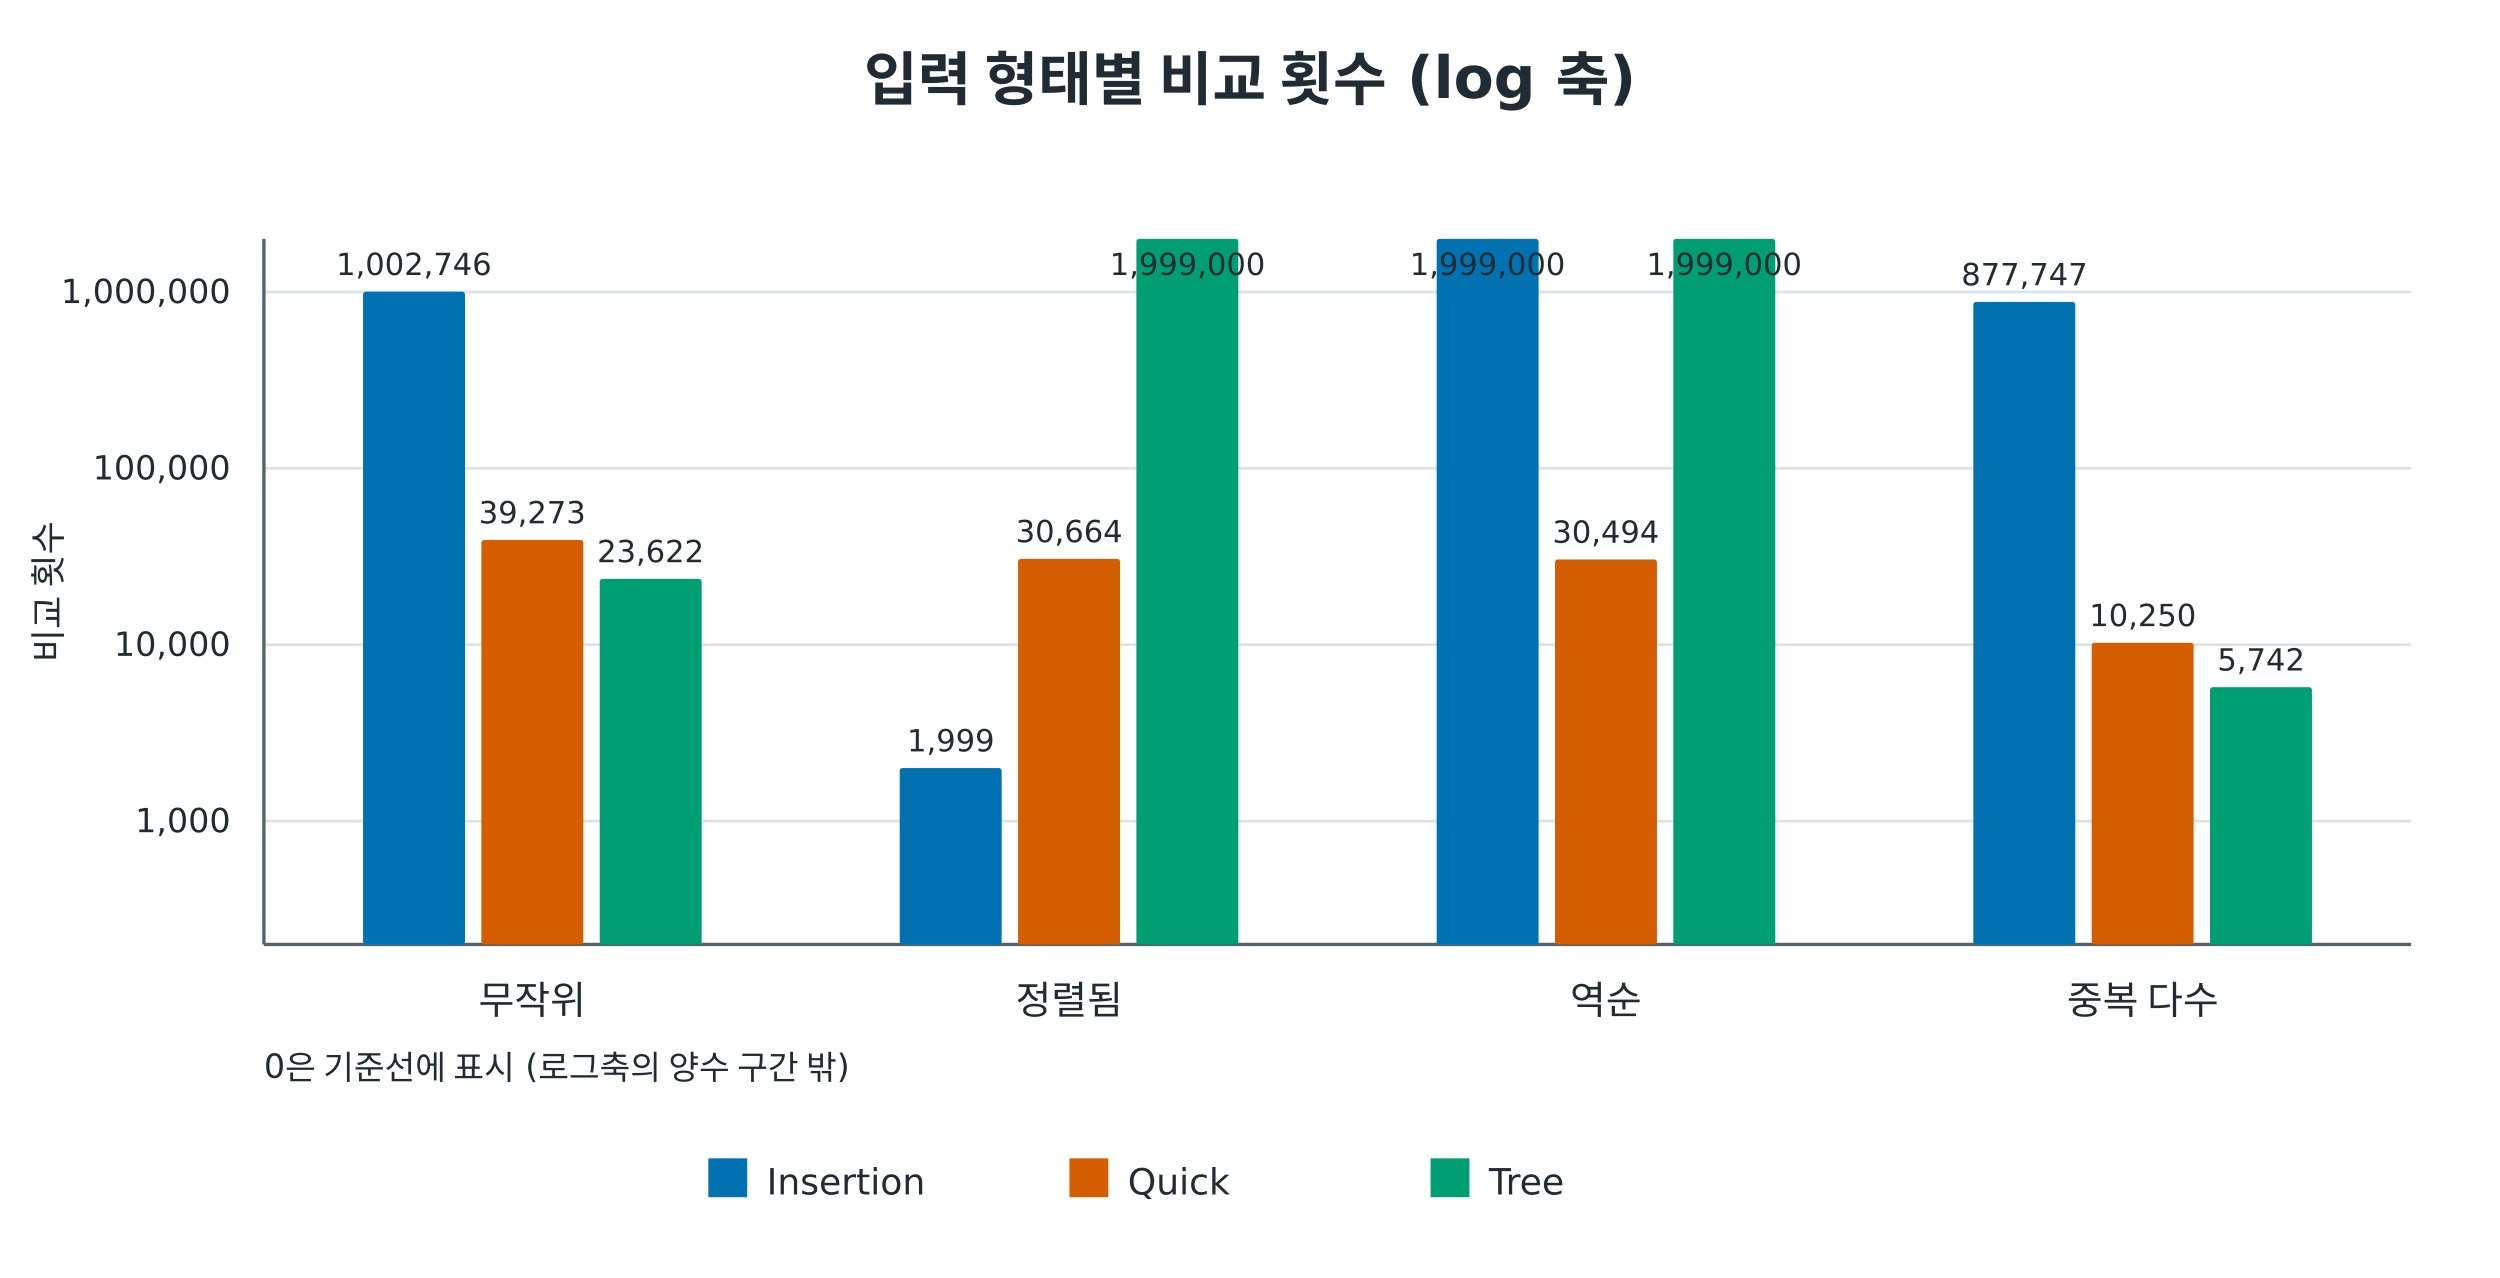
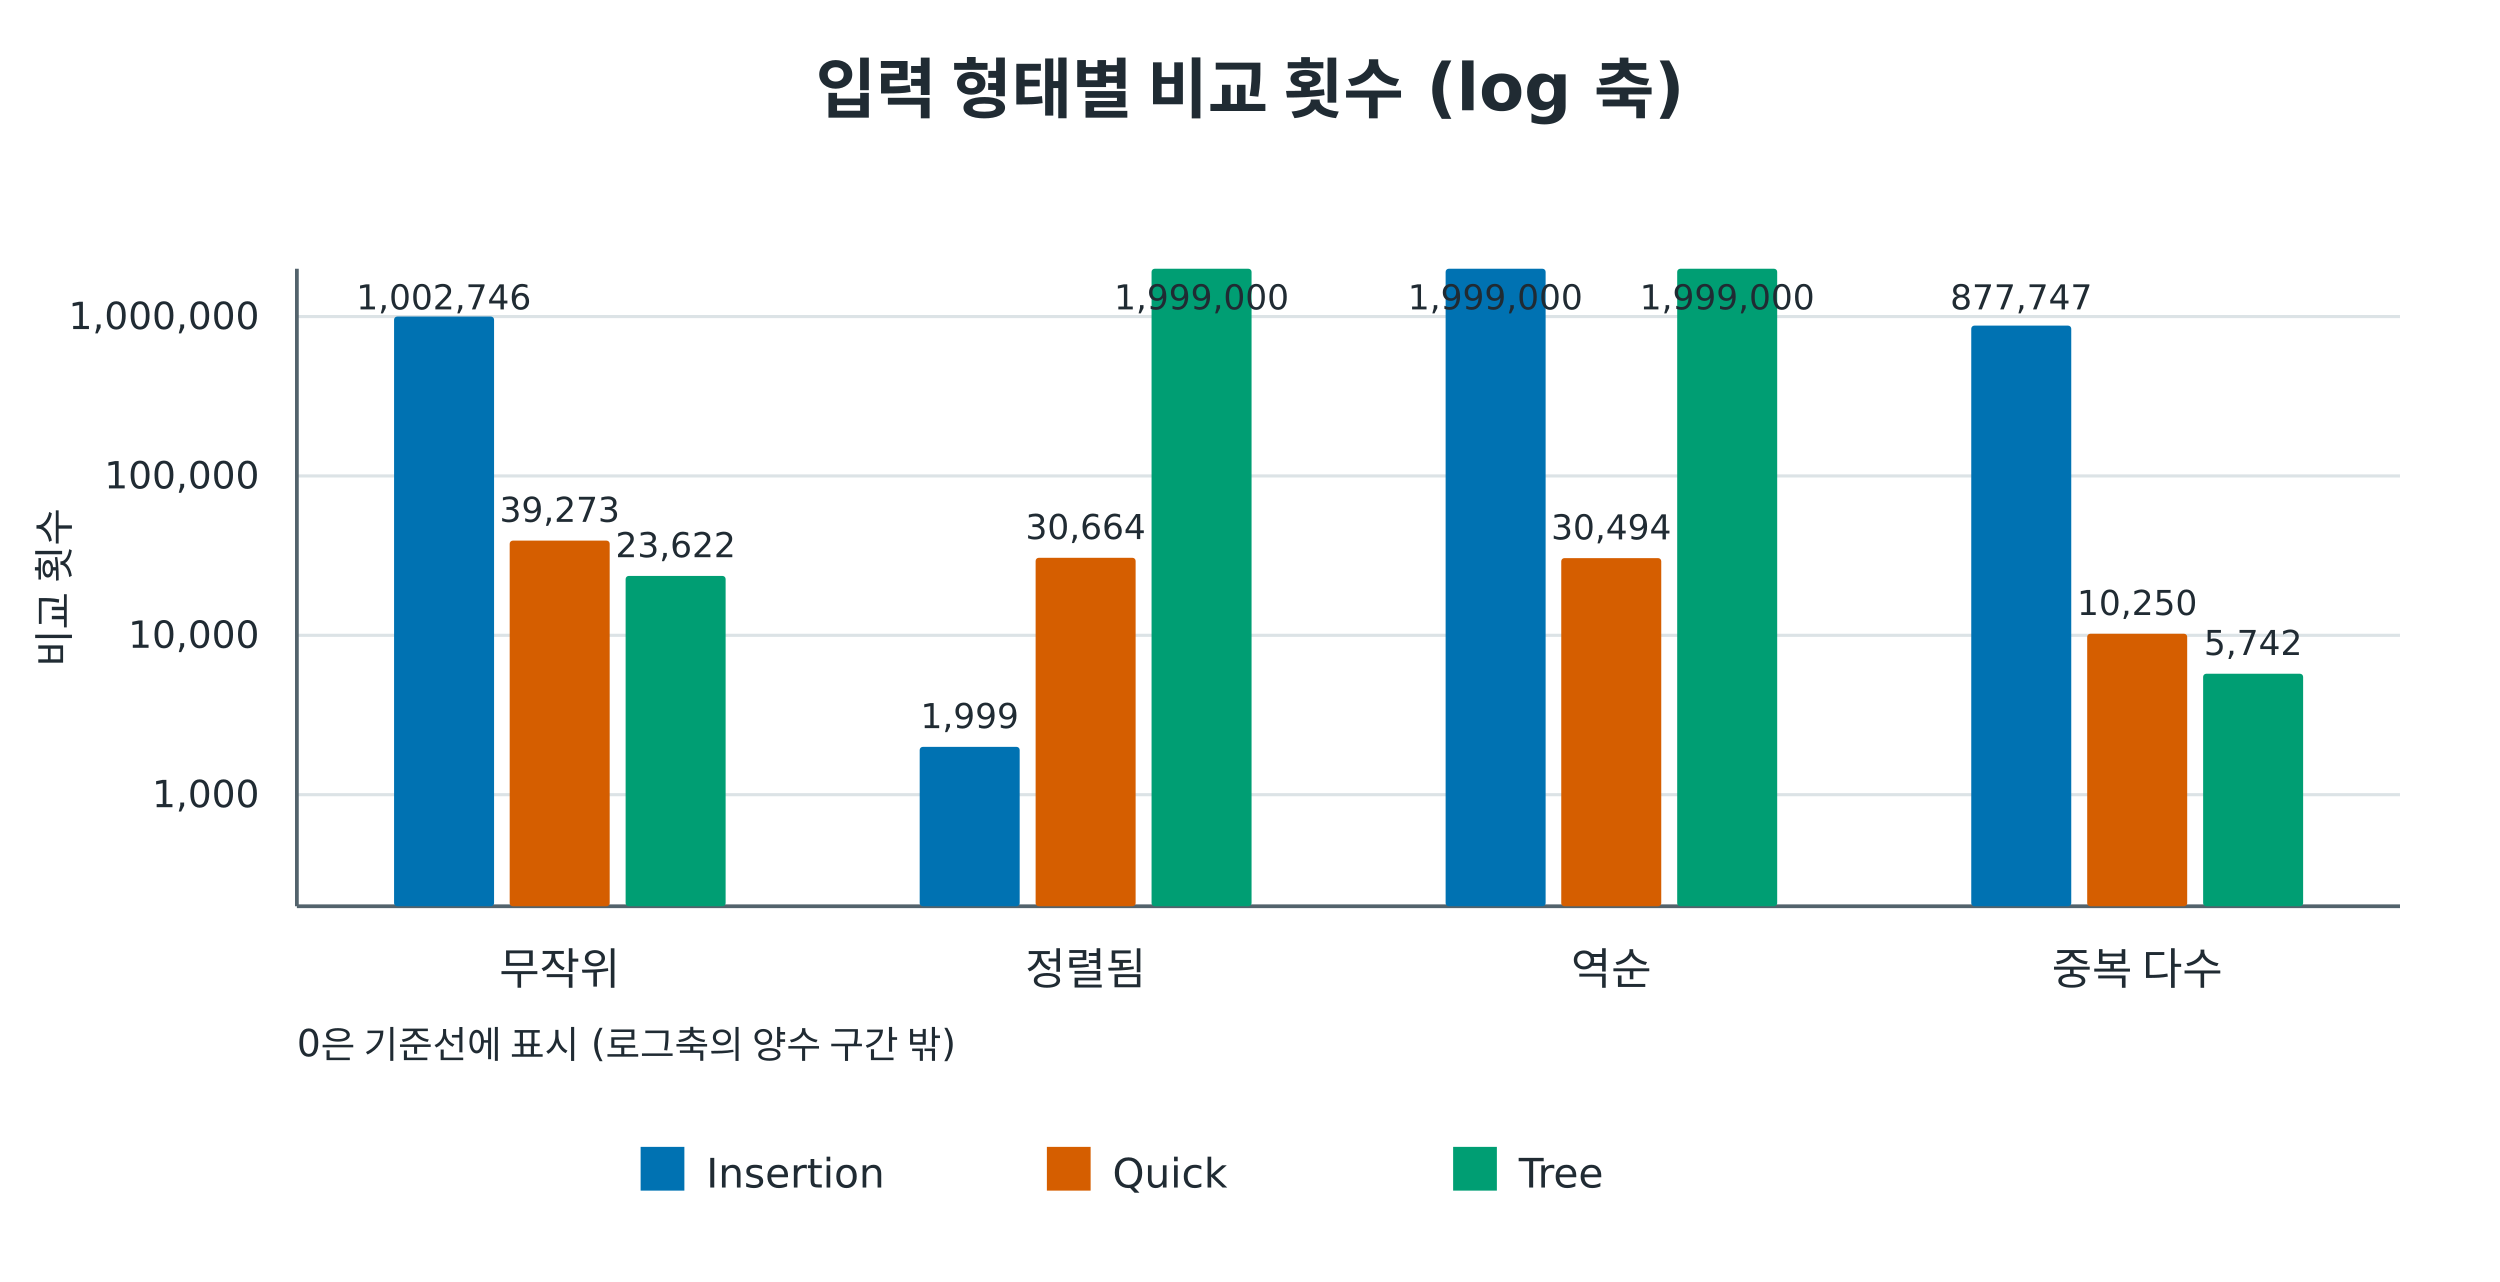
- <svg xmlns="http://www.w3.org/2000/svg" width="900" height="460" viewBox="0 0 900 460" role="img" aria-label="입력 형태별 비교 횟수 (log 축)">
+ <svg xmlns="http://www.w3.org/2000/svg" width="800" height="410" viewBox="0 0 800 410" role="img" aria-label="입력 형태별 비교 횟수 (log 축)">
  <style>text{font-family:"DejaVu Sans",sans-serif;fill:#202b33}.grid{stroke:#dce3e6;stroke-width:1}.axis{stroke:#53636c;stroke-width:1.2}.value{font-size:11px}.tick{font-size:12px}.category{font-size:14px}.legend{font-size:13px}.title{font-size:21px;font-weight:700}.ylabel{font-size:13px}</style>
-   <text class="title" x="450.0" y="36" text-anchor="middle">입력 형태별 비교 횟수 (log 축)</text>
-   <line class="grid" x1="95" y1="295.6" x2="868" y2="295.6" />
-   <text class="tick" x="83" y="299.6" text-anchor="end">1,000</text>
-   <line class="grid" x1="95" y1="232.1" x2="868" y2="232.1" />
-   <text class="tick" x="83" y="236.1" text-anchor="end">10,000</text>
-   <line class="grid" x1="95" y1="168.6" x2="868" y2="168.6" />
-   <text class="tick" x="83" y="172.6" text-anchor="end">100,000</text>
-   <line class="grid" x1="95" y1="105.1" x2="868" y2="105.1" />
-   <text class="tick" x="83" y="109.1" text-anchor="end">1,000,000</text>
-   <line class="axis" x1="95" y1="86" x2="95" y2="340" />
-   <line class="axis" x1="95" y1="340" x2="868" y2="340" />
-   <text class="ylabel" x="22" y="213.0" transform="rotate(-90 22 213.0)" text-anchor="middle">비교 횟수</text>
-   <rect x="130.7" y="105.0" width="36.7" height="235.0" fill="#0072B2" rx="1" />
-   <text class="value" x="149.0" y="99.0" text-anchor="middle">1,002,746</text>
-   <rect x="173.3" y="194.4" width="36.7" height="145.6" fill="#D55E00" rx="1" />
-   <text class="value" x="191.6" y="188.4" text-anchor="middle">39,273</text>
-   <rect x="215.9" y="208.4" width="36.7" height="131.6" fill="#009E73" rx="1" />
-   <text class="value" x="234.2" y="202.4" text-anchor="middle">23,622</text>
-   <text class="category" x="191.6" y="365" text-anchor="middle">무작위</text>
-   <rect x="323.9" y="276.5" width="36.7" height="63.5" fill="#0072B2" rx="1" />
-   <text class="value" x="342.3" y="270.5" text-anchor="middle">1,999</text>
-   <rect x="366.5" y="201.2" width="36.7" height="138.8" fill="#D55E00" rx="1" />
-   <text class="value" x="384.9" y="195.2" text-anchor="middle">30,664</text>
-   <rect x="409.1" y="86.0" width="36.7" height="254.0" fill="#009E73" rx="1" />
-   <text class="value" x="427.5" y="99.0" text-anchor="middle">1,999,000</text>
-   <text class="category" x="384.9" y="365" text-anchor="middle">정렬됨</text>
-   <rect x="517.2" y="86.0" width="36.7" height="254.0" fill="#0072B2" rx="1" />
-   <text class="value" x="535.5" y="99.0" text-anchor="middle">1,999,000</text>
-   <rect x="559.8" y="201.4" width="36.7" height="138.6" fill="#D55E00" rx="1" />
-   <text class="value" x="578.1" y="195.4" text-anchor="middle">30,494</text>
-   <rect x="602.4" y="86.0" width="36.7" height="254.0" fill="#009E73" rx="1" />
-   <text class="value" x="620.7" y="99.0" text-anchor="middle">1,999,000</text>
-   <text class="category" x="578.1" y="365" text-anchor="middle">역순</text>
-   <rect x="710.4" y="108.7" width="36.7" height="231.3" fill="#0072B2" rx="1" />
-   <text class="value" x="728.8" y="102.7" text-anchor="middle">877,747</text>
-   <rect x="753.0" y="231.4" width="36.7" height="108.6" fill="#D55E00" rx="1" />
-   <text class="value" x="771.4" y="225.4" text-anchor="middle">10,250</text>
-   <rect x="795.6" y="247.4" width="36.7" height="92.6" fill="#009E73" rx="1" />
-   <text class="value" x="814.0" y="241.4" text-anchor="middle">5,742</text>
-   <text class="category" x="771.4" y="365" text-anchor="middle">중복 다수</text>
-   <rect x="255.0" y="417" width="14" height="14" fill="#0072B2" />
-   <text class="legend" x="276.0" y="430">Insertion</text>
-   <rect x="385.0" y="417" width="14" height="14" fill="#D55E00" />
-   <text class="legend" x="406.0" y="430">Quick</text>
-   <rect x="515.0" y="417" width="14" height="14" fill="#009E73" />
-   <text class="legend" x="536.0" y="430">Tree</text>
-   <text class="tick" x="95" y="388" text-anchor="start">0은 기준선에 표시 (로그축의 양수 구간 밖)</text>
+   <text class="title" x="400.0" y="36" text-anchor="middle">입력 형태별 비교 횟수 (log 축)</text>
+   <line class="grid" x1="95" y1="254.3" x2="768" y2="254.3" />
+   <text class="tick" x="83" y="258.3" text-anchor="end">1,000</text>
+   <line class="grid" x1="95" y1="203.3" x2="768" y2="203.3" />
+   <text class="tick" x="83" y="207.3" text-anchor="end">10,000</text>
+   <line class="grid" x1="95" y1="152.3" x2="768" y2="152.3" />
+   <text class="tick" x="83" y="156.3" text-anchor="end">100,000</text>
+   <line class="grid" x1="95" y1="101.3" x2="768" y2="101.3" />
+   <text class="tick" x="83" y="105.3" text-anchor="end">1,000,000</text>
+   <line class="axis" x1="95" y1="86" x2="95" y2="290" />
+   <line class="axis" x1="95" y1="290" x2="768" y2="290" />
+   <text class="ylabel" x="22" y="188.0" transform="rotate(-90 22 188.0)" text-anchor="middle">비교 횟수</text>
+   <rect x="126.1" y="101.3" width="32.0" height="188.7" fill="#0072B2" rx="1" />
+   <text class="value" x="142.0" y="99.0" text-anchor="middle">1,002,746</text>
+   <rect x="163.1" y="173.0" width="32.0" height="117.0" fill="#D55E00" rx="1" />
+   <text class="value" x="179.1" y="167.0" text-anchor="middle">39,273</text>
+   <rect x="200.2" y="184.3" width="32.0" height="105.7" fill="#009E73" rx="1" />
+   <text class="value" x="216.2" y="178.3" text-anchor="middle">23,622</text>
+   <text class="category" x="179.1" y="315" text-anchor="middle">무작위</text>
+   <rect x="294.3" y="239.0" width="32.0" height="51.0" fill="#0072B2" rx="1" />
+   <text class="value" x="310.3" y="233.0" text-anchor="middle">1,999</text>
+   <rect x="331.4" y="178.5" width="32.0" height="111.5" fill="#D55E00" rx="1" />
+   <text class="value" x="347.4" y="172.5" text-anchor="middle">30,664</text>
+   <rect x="368.5" y="86.0" width="32.0" height="204.0" fill="#009E73" rx="1" />
+   <text class="value" x="384.5" y="99.0" text-anchor="middle">1,999,000</text>
+   <text class="category" x="347.4" y="315" text-anchor="middle">정렬됨</text>
+   <rect x="462.6" y="86.0" width="32.0" height="204.0" fill="#0072B2" rx="1" />
+   <text class="value" x="478.5" y="99.0" text-anchor="middle">1,999,000</text>
+   <rect x="499.6" y="178.6" width="32.0" height="111.4" fill="#D55E00" rx="1" />
+   <text class="value" x="515.6" y="172.6" text-anchor="middle">30,494</text>
+   <rect x="536.7" y="86.0" width="32.0" height="204.0" fill="#009E73" rx="1" />
+   <text class="value" x="552.7" y="99.0" text-anchor="middle">1,999,000</text>
+   <text class="category" x="515.6" y="315" text-anchor="middle">역순</text>
+   <rect x="630.8" y="104.2" width="32.0" height="185.8" fill="#0072B2" rx="1" />
+   <text class="value" x="646.8" y="99.0" text-anchor="middle">877,747</text>
+   <rect x="667.9" y="202.8" width="32.0" height="87.2" fill="#D55E00" rx="1" />
+   <text class="value" x="683.9" y="196.8" text-anchor="middle">10,250</text>
+   <rect x="705.0" y="215.6" width="32.0" height="74.4" fill="#009E73" rx="1" />
+   <text class="value" x="721.0" y="209.6" text-anchor="middle">5,742</text>
+   <text class="category" x="683.9" y="315" text-anchor="middle">중복 다수</text>
+   <rect x="205.0" y="367" width="14" height="14" fill="#0072B2" />
+   <text class="legend" x="226.0" y="380">Insertion</text>
+   <rect x="335.0" y="367" width="14" height="14" fill="#D55E00" />
+   <text class="legend" x="356.0" y="380">Quick</text>
+   <rect x="465.0" y="367" width="14" height="14" fill="#009E73" />
+   <text class="legend" x="486.0" y="380">Tree</text>
+   <text class="tick" x="95" y="338" text-anchor="start">0은 기준선에 표시 (로그축의 양수 구간 밖)</text>
</svg>
